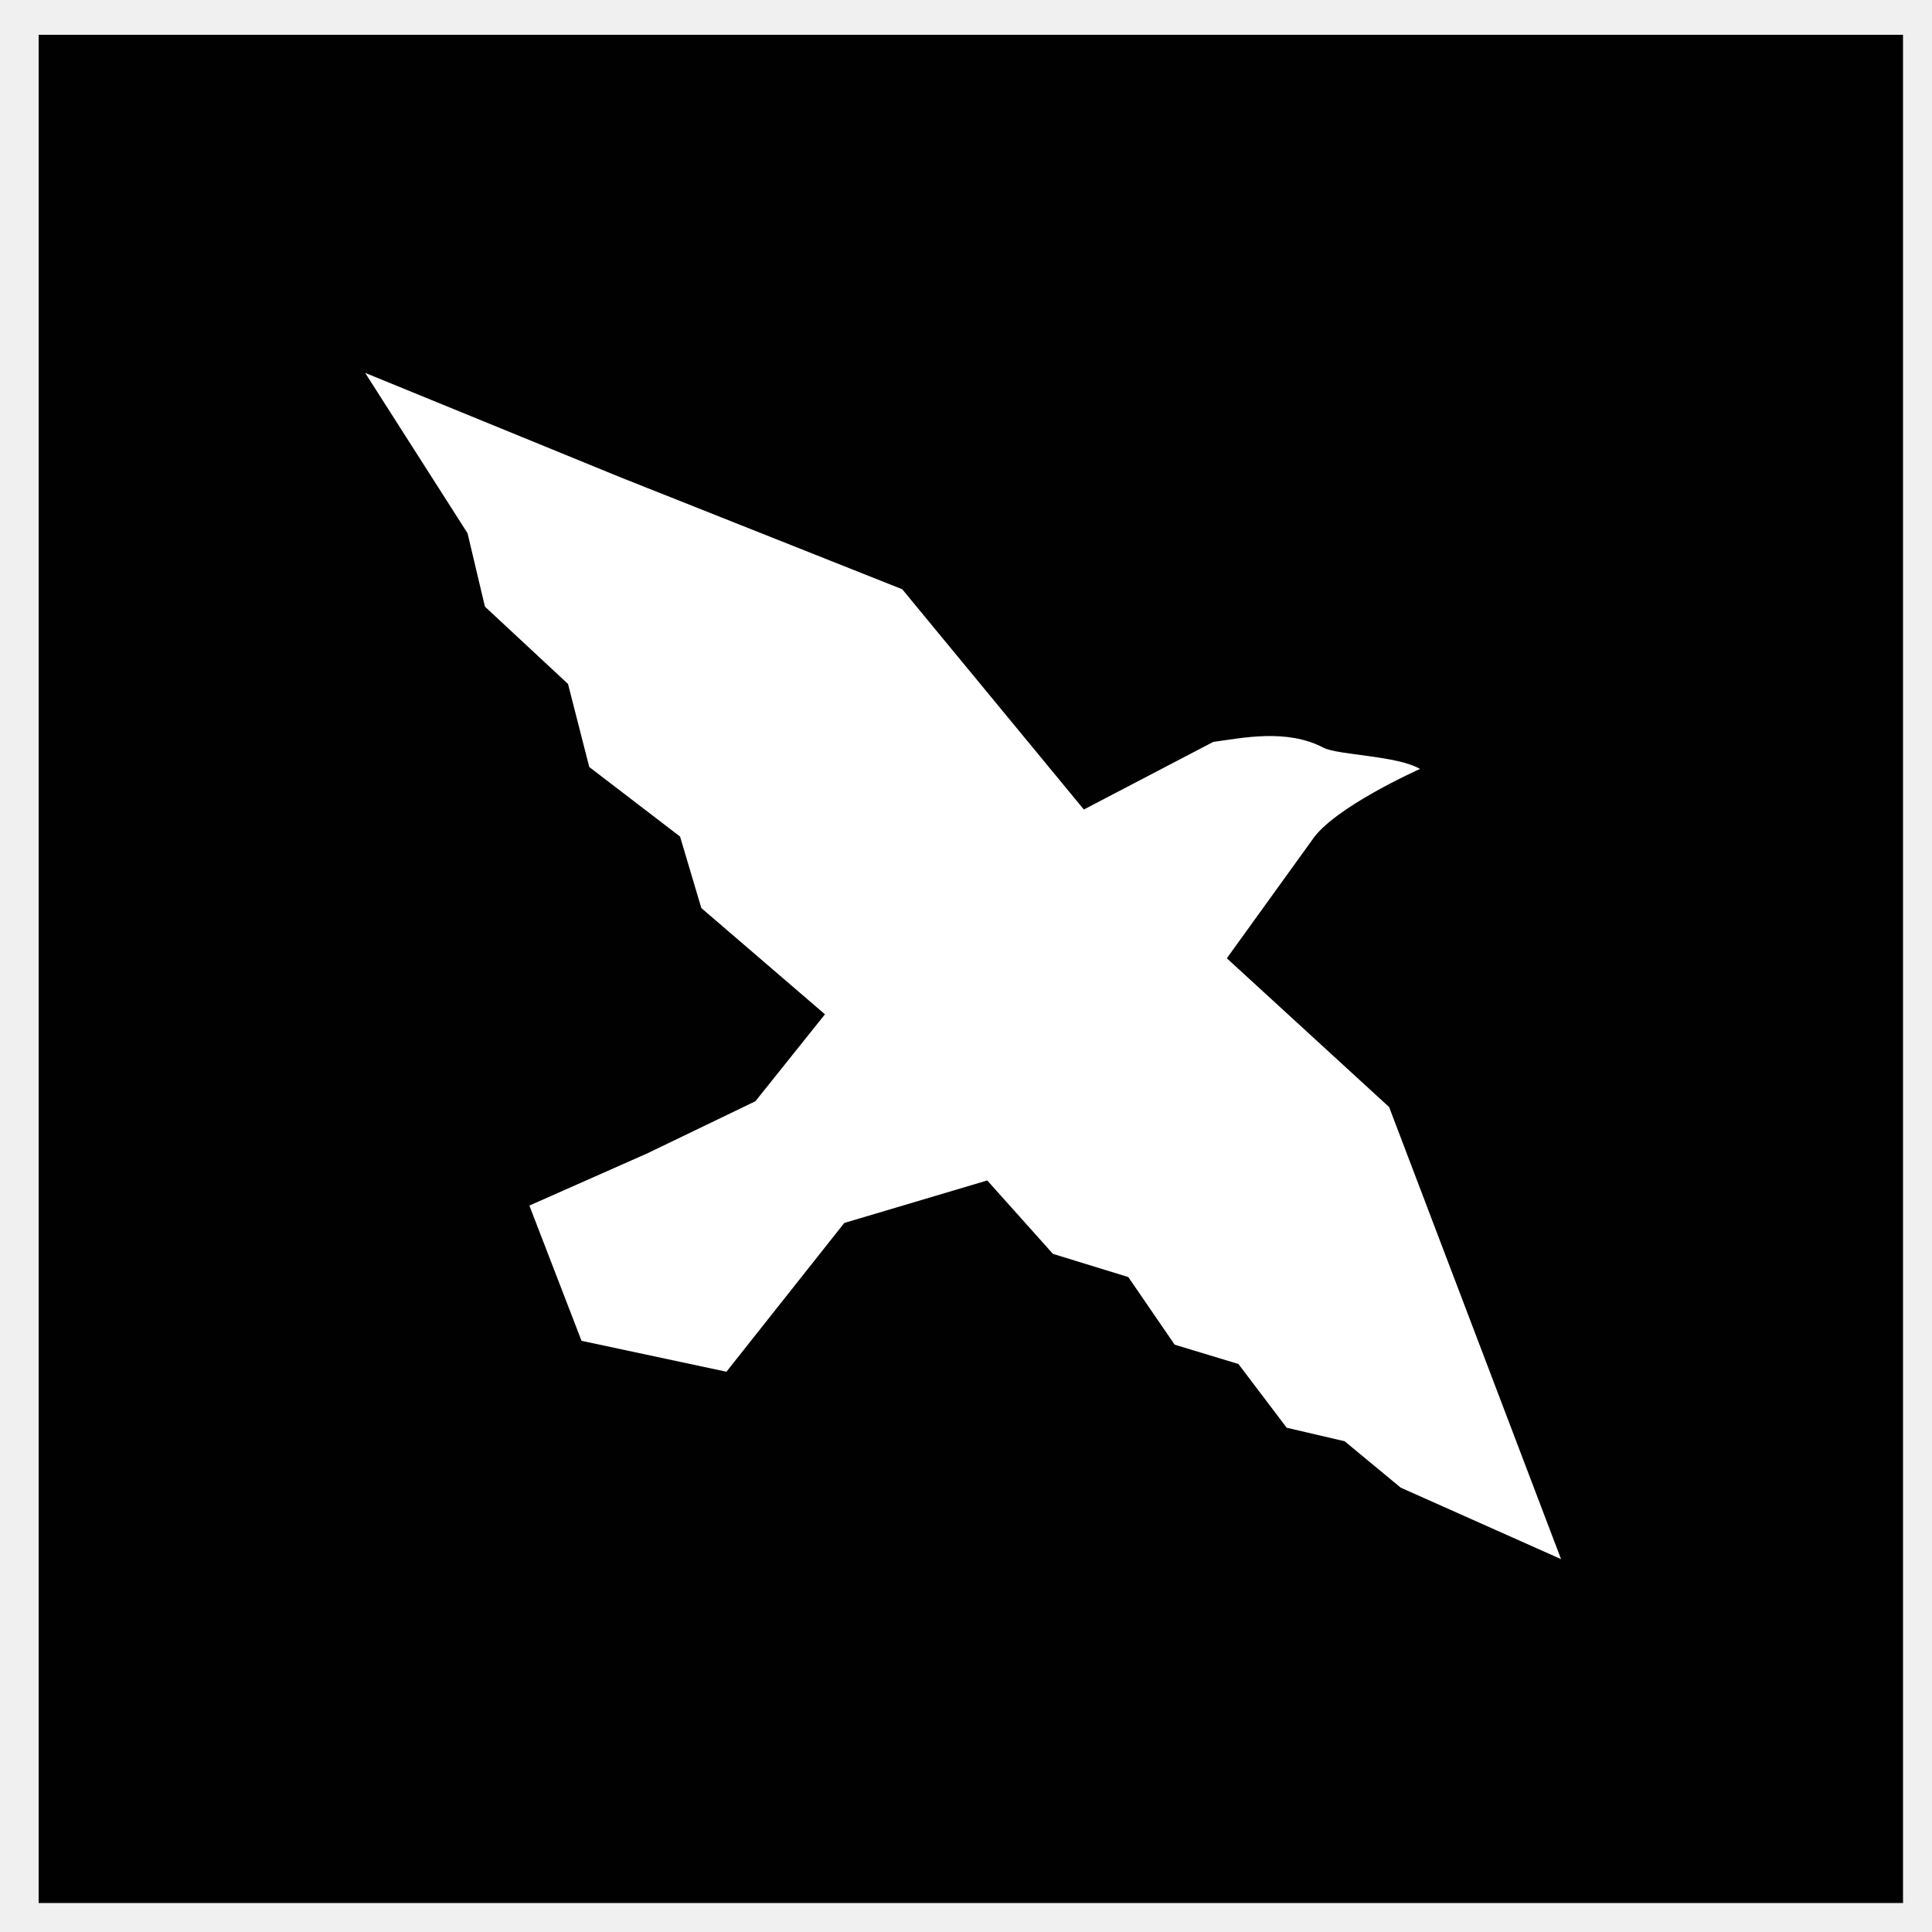
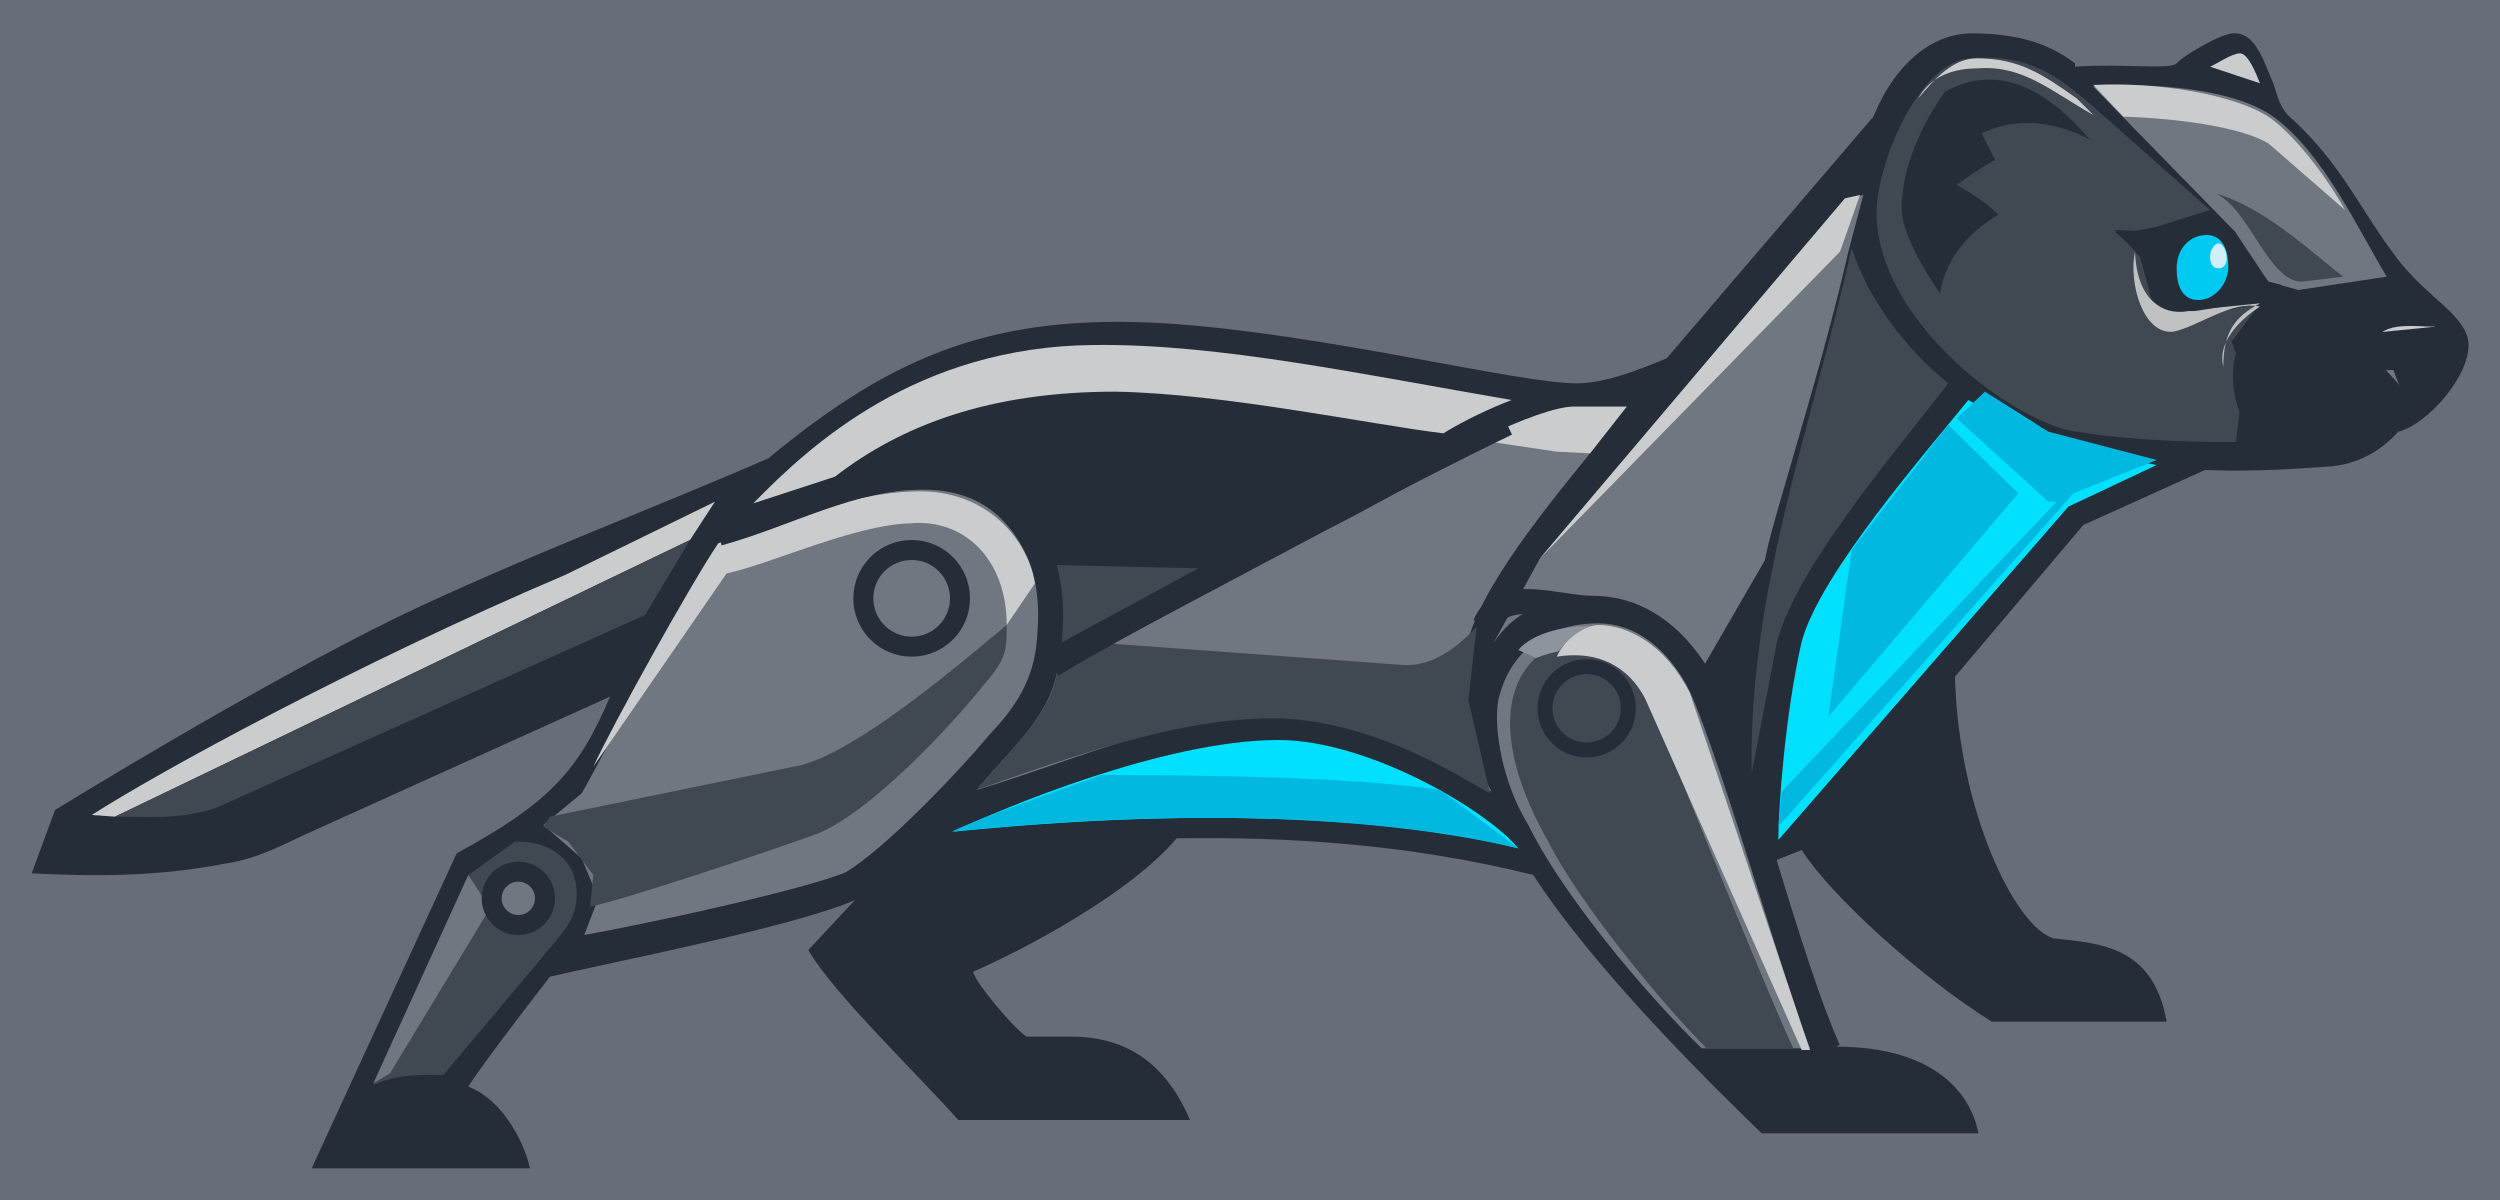
- <svg xmlns="http://www.w3.org/2000/svg" viewBox="0 0 100 100">
-   <style type="text/css">.cls-0 {fill:#010101;}
- .cls-1 {fill:#FFFFFF;}</style>
-   <rect class="cls-0" x="2" y="1.8" width="96.5" height="96.7" />
-   <path class="cls-1" d="m18.9 19.3 5.3 8.3 0.9 3.8 4.3 4 1.1 4.3 4.7 3.6 1.1 3.7 6.4 5.5-3.6 4.5-5.6 2.7-6.1 2.7 2.7 7 7.5 1.6 6.1-7.7 7.4-2.2 3.4 3.8 3.9 1.2 2.4 3.5 3.3 1 2.5 3.3 3 0.7 2.9 2.4 8.3 3.7-8.9-23.4-8.4-7.7 4.4-6.1c1.1-1.7 5.6-3.7 5.6-3.7-1.2-0.7-4.2-0.7-5-1.1-1.9-1-4.2-0.5-5.7-0.3l-6.7 3.5-9.4-11.4-14.6-5.8-13.2-5.4z" />
+ <svg xmlns="http://www.w3.org/2000/svg" viewBox="0 0 150 72">
+   <style type="text/css">.cls-0 {fill:#686E79;}
+ .cls-1 {fill:#252E38;}
+ .cls-2 {fill:#707780;}
+ .cls-3 {fill:#CACCCE;}
+ .cls-4 {fill:#404852;}
+ .cls-5 {fill:#01E0FF;}
+ .cls-6 {fill:#00B8E0;}
+ .cls-7 {fill:#00F3FF;}
+ .cls-8 {fill:#BEC0C2;}
+ .cls-9 {fill:#00C9F2;}
+ .cls-10 {fill:#D2EEF9;}
+ .cls-11 {fill:#8D949C;}
+ .cls-12 {fill:#474F59;}
+ .cls-13 {fill:none;stroke:#252E38;stroke-width:1.5;stroke-miterlimit:10;}
+ .cls-14 {fill:none;stroke:#252E38;stroke-width:1.2;stroke-miterlimit:10;}
+ .cls-15 {fill:#707780;stroke:#252E38;stroke-width:1.2;stroke-miterlimit:10;}
+ .cls-16 {fill:none;stroke:#252E38;stroke-width:0.9;stroke-miterlimit:10;}</style>
+   <rect class="cls-0" width="150" height="72.3" />
+   <path class="cls-1" d="m124.5 3.8c-1.2-0.9-2.9-1.8-6.2-1.8-2.2 0-4.5 1.6-5.9 5l-12.4 14.5c-1.7 0.7-3.7 1.5-5.4 1.5-3.6 0-15.2-3-24.7-3.6-10.1-0.6-16.2 1.8-23.8 8.1-6.4 2.8-14.9 6-22.2 9.5-8.6 4.2-20.6 11.6-20.6 11.6l-1.4 3.8c3.9 0.2 7.6 0.2 11.7-0.6 2-0.3 3.5-1.2 5.3-2l17.7-8c-1.9 4.5-3.7 6.4-9.2 9.4l-8.7 18.9h13.1c-0.4-1.8-1.8-4.2-3.7-4.9 1-1.6 4.9-6.6 4.9-6.6 3.4-0.8 14.7-3 18.3-4.6l-2.8 3c1.4 2.5 6.7 7.6 9 10.2h13.9c-1.1-2.6-3.1-5-7.1-5h-2.7c-0.8-0.5-3.2-3.4-3.2-3.9 3.2-1.4 9.4-4.7 12.2-8 6.4-0.1 13.8 0.3 21.4 2.2 3.6 5.6 10.6 12.5 13.6 15.4l0.1 0.1h13c-0.5-2.7-3-5.2-8.5-5.2-1-1.9-3.3-9.8-3.6-11.2l1.5-0.6c1.8 2.8 7.1 7.6 11.4 10.3h10.5c-0.8-4.5-3.9-4.7-6.8-5-2.3-0.7-5.7-7.7-5.9-15.7l7.7-9.1 7.3-3.3c2.3 0.1 4.6 0 7.3-0.2 2-0.1 3.4-1.1 4.3-2.1 1.7-0.4 4.4-3.4 4.2-5.4-0.2-1.6-2.4-2.6-4.2-4.9-2.3-3-3.3-5.6-6.3-8.4-0.9-0.7-1-1.7-1.2-2.2-0.5-1.1-1-3-2.3-3-0.7-0.1-3.2 1.4-3.5 1.8-0.4 0.4-3.3 0-6.1 0.2" />
+   <path class="cls-2" d="m97.6 24.4-2.2 2.8c-3 3.7-7.4 9.1-7.5 12.4-0.3 4.9 1.6 7.9 1.6 7.9-2.8-1.6-7.1-4.3-12.1-4.5-6.5-0.4-12.2 2.4-18.8 4.4 1.5-1.9 4.3-4.2 4.8-7l16-8.5c6.7-3.4 12.7-7.4 15-7.5h3.2z" />
+   <path class="cls-3" d="m45.2 30.2c3.5-3.6 9.9-9.4 20.4-9.5 7.5-0.1 16.3 1.8 25.1 3.3-1.3 0.5-2.8 1.2-4.1 2-4.2-0.5-13.2-2.4-19.7-2.5-7.5 0-12.8 2-16.8 5.1l-4.9 1.6z" />
+   <path class="cls-3" d="m88.7 26.4 4.7 0.7 2 0.1 2.2-2.8h-3.2c-1 0-3 0.7-5.7 2z" />
+   <path class="cls-2" d="m92.4 33.5 18.3-21.6 1.1-0.2-0.9 3.4c-1.7 7.5-4.7 16.5-5 18.5l-3.7 6.4c-1.3-2.1-3.2-4.1-6.6-4.2-3.1 0-4.9 1.1-6 2.8l2.8-5.1z" />
+   <path class="cls-3" d="m92.4 33.5 18.3-21.6 0.9-0.2-1.2 3.4-18 18.4z" />
+   <path class="cls-4" d="m105.1 46.4c-0.2-10.9 3.5-20.4 6-31.5 1 3.1 3.3 6.1 5.8 8.1-3.5 4.5-9.2 11.2-10.3 15.6l-1.5 7.8z" />
+   <path class="cls-2" d="m125.6 5.2c2-0.2 8-0.2 10.8 1.8 3 2.2 5 6.6 6.8 9.6l-5.3 0.8-1.8-0.5-2-3-8.5-8.7z" />
+   <path class="cls-3" d="m127.4 7c3.2 0.1 7 0.6 8.7 1.6l4.6 4c-1.1-2-3.1-4.6-4.6-5.6-2.2-1.4-6.9-2.1-10.5-1.9l1.8 1.9z" />
+   <path class="cls-4" d="m138.1 18.4c-1.5 0.3-3 1.1-3 3.8l-0.5 4.3-10-0.6c-3.7-0.5-11.7-6.4-12-12.8-0.2-2.7 2.3-9.2 5.5-9.6 3.6-0.3 5.3 1 7.5 2.9l7 6.2-3.2 1.3-2.5-0.1 1.5 1.6 0.7 2.6 1.5 1.1 3.1-0.5 1.9-0.4-1.7 2.3 0.7 1.9 3.5-4z" />
+   <path class="cls-3" d="m138.1 18.4 4 1.6 4-0.4-2-1.9c-1.7-0.1-3.7 0-6 0.7z" />
+   <path class="cls-2" d="m134.9 21.9c2.7 0.6 7.8 0.3 8.7 0.3l0.5 1.3c-0.7 1-6 1.9-7 1.5-0.9 0-2.7-0.6-2.1-2.4l-0.1-0.7z" />
+   <path class="cls-1" d="m116.7 5.5c-0.8 1.1-2.6 4-2.6 7 0 1.9 2.3 5.1 2.3 5.1 0.5-3.2 3.5-4.7 3.5-4.7-0.8-0.9-2.5-1.8-2.5-1.8 1.5-1.1 2.3-1.5 2.3-1.5l-0.8-1.6c3.3-1.6 6.5 0.4 6.5 0.4-3.7-4.4-6.7-4-8.7-2.9z" />
+   <path class="cls-3" d="m115.1 5.9c1-1.2 2.1-2.4 3.5-2.4 2.6 0 4 1 6 2.4l1 1c-2.5-1.4-4.2-3-6.9-2.8-2.1 0-3.1 0.9-3.6 1.8z" />
+   <path class="cls-4" d="m118.4 20.9c4.2 1.1 12.2 2 15.7 1.6l0.5 4c-2 0.1-9.2-0.1-11.5-1-1.7-1-3.9-3.1-4.7-4.6z" />
+   <path class="cls-8" d="m128.1 15.1c0.1 2.8 1.6 4 3.5 3.5l4-0.4c-1.5 0.8-2.2 1.7-2.2 3.8-0.5-2 2.2-3.6 2.2-3.6-1.7-0.4-3.7 1.2-5.2 1.5-1.8 0.2-2.7-2.9-2.3-4.8z" />
+   <path class="cls-1" d="m126.9 13.9 1.8 1.6c0.2 2 1.4 3.5 3.4 3.1l3.8-0.6 1-0.9-0.8-0.2-1.2-1.4-0.8-1.6-1.5-1.3-3.2 1-1.5 0.3h-1z" />
+   <path class="cls-9" d="m133.7 16c0 1-0.8 2-1.8 2s-1.3-0.9-1.3-1.9c0-1.2 0.8-2 1.8-2s1.3 1 1.3 1.9z" />
+   <path class="cls-10" d="m133.6 15.5c0 0.4-0.2 0.6-0.5 0.6-0.4 0-0.5-0.4-0.5-0.7 0-0.4 0.3-0.8 0.5-0.8 0.3 0 0.5 0.5 0.5 0.9z" />
+   <path class="cls-3" d="m132.6 4 3 1c-0.2-0.5-0.7-1.8-1.2-1.8s-1.5 0.7-1.8 0.8z" />
+   <path class="cls-4" d="m132.9 11.6c2 0.8 3.2 5.3 5.2 5.3l2.5-0.3c-1.5-1.1-4.7-4.2-7.7-5z" />
+   <path class="cls-1" d="m137.9 17.4 6-0.3 2.2 2.5c-1.4 0-3.5-0.4-3.7 1.3 0 1.1 2.2 2.2 1.7 3-0.5 0.6-3.5 2-6 2-1.7 0-3.2-0.4-3.5-0.8-0.5-0.6-1-3-0.2-4.5 0.7-1.5 3-2.6 3.5-3.2z" />
+   <path class="cls-3" d="m5.5 48.9c3.9-2.5 15.7-9 28.4-14.4l9-4.4-1.5 2.3-34.5 16.6-1.4-0.1z" />
+   <path class="cls-4" d="m6.9 49c2 0 3.7 0.2 6-0.5l25.8-11.6 2.7-4.5-34.5 16.6z" />
+   <path class="cls-2" d="m34.9 47.6c1.8-3.1 5.7-11.2 8.2-15 1.8-0.7 8.6-3.1 11.5-3.2 3-0.2 6 0.7 7.5 5.2 0.6 2.3 0 6.3-1 7.8-1.9 2.6-6.7 8.1-10.2 10.1-2.5 1.1-15.8 4-16 4l1-2.6-1-2.4-2.3-2 2.3-1.9z" />
+   <path class="cls-3" d="m35.6 46 8-11.6c2.5-0.5 7.6-2.9 11-3 3.3-0.3 5.8 2.2 5.8 6.1l1.7-2.5c-0.5-2.9-3.2-5.8-7.5-5.5-3.5 0.1-8.7 2-11.5 3.1-1.7 2.5-6.4 11-7.5 13.4z" />
+   <path class="cls-4" d="m33 49 15.1-3.1c3.3-0.9 8.6-5.3 12.3-8.4 0 1.5 0 2-1.3 3.5-1.9 2.4-6.7 7.6-10 9-3 1.1-11.7 4-13.7 4.4l0.2-1.9-1.5-2-1.5-0.9 0.4-0.6z" />
+   <path class="cls-4" d="m22.4 65.1 5.7-12.6 2.8-2c1.8-0.1 3.7 0.9 3.7 3.1 0 1.3-0.5 1.9-1.2 2.8l-6.8 8.1c-1.2 0-2.7-0.1-4.2 0.6z" />
+   <path class="cls-2" d="m23.4 64.4 6-9.9-1.3-2-5.7 12.5 1-0.6z" />
+   <path class="cls-5" d="m57.2 49.9c2.9-1.4 12.7-5.5 19.5-5.5 5.4 0 12.5 4.2 14.4 6.5-5.2-1.3-15.9-2.8-33.9-1z" />
+   <path class="cls-6" d="m66.1 46.5c5.8 0 15 0.1 20.3 0.9l4.7 3.5c-5.4-1.3-16.5-2.8-34-1 1.6-0.8 6.5-2.5 9-3.4z" />
+   <path class="cls-2" d="m89.9 42c0.7-3 3-4.6 6-4.6 2.2 0 4.2 1.5 5.5 4.1 2 4.5 6 18.6 7.2 21.4h-6.5c-3.5-3.4-8.4-9.3-10.4-13.4-1.6-2.6-2.1-5.9-1.8-7.5z" />
+   <path class="cls-11" d="m91.1 39c0.8-1 3-1.6 5-1.4-1.7 0.4-3 1.5-3 2.3l-2-0.9z" />
+   <path class="cls-4" d="m92.1 39.5c2.8-1.1 5.5-0.6 7.1 3.1 2.4 6 7.2 17.8 8.4 20.3h-5.2c-2.8-2.8-7.7-8.8-9.5-12.4-2.8-4.9-3-8.9-0.8-11z" />
+   <path class="cls-3" d="m95.9 37.5c1.7 0 4 1.1 5.5 4.1l7.2 21.4h-0.5l-9.4-21.1c-1-1.9-2.8-2.9-5.3-2.5 0.7-1.4 2-1.9 2.5-1.9z" />
+   <path class="cls-5" d="m118.1 24c-2.5 3.1-8.9 10.4-10 14.5-1 4.4-1.4 10-1.4 11.9l17.4-20 5.3-2.5-6.8-1.3-4.5-2.6z" />
+   <path class="cls-6" d="m116.9 25.5 4.2 4.1-11.4 13.4 1.4-10 5.8-7.5z" />
+   <path class="cls-6" d="m117.4 25.1 1.7-1.6 3.8 2.4 6.5 1.7-5 2-17.7 20 0.2-2.1 16.5-17.4h-0.5l-5.5-5z" />
+   <path class="cls-4" d="m63.2 33.9 8.7 0.2-8.3 4.5-0.4-4.7z" />
+   <path class="cls-4" d="m66.4 38.6 17.8 1.3c1.7 0.1 3.2-1 4.4-2.3l-0.5 4.4 1.3 5.6c-2-1.1-6.7-4.2-12.5-4.5-4.8-0.1-10 1.3-18.3 4.3 1.5-1.9 4.5-4.5 4.8-7l3-1.8z" />
+   <path class="cls-3" d="m92.4 33.5" />
+   <path class="cls-1" d="m134.4 24.4c1.2 1 4.8 1 8.7 0.2l-1.5 1.8-2.7 0.7h-4.8l0.3-2.7z" />
+   <path class="cls-4" d="m99.7 40" />
+   <path class="cls-13" d="m53.6 33.6" />
+   <circle class="cls-14" cx="54.7" cy="35.9" r="2.9" />
+   <circle class="cls-15" cx="31.1" cy="53.9" r="1.6" />
+   <circle class="cls-16" cx="95.2" cy="42.5" r="2.5" />
+   <path class="cls-13" d="m43.1 32c4-1.1 8.1-3.4 12.3-3.4 5.2 0 8 4 7.6 9.3-0.1 2.7-1.1 4.6-3 6.6-2.1 2.5-6.4 7-8.9 8.5-2.5 1.1-13.5 3.5-17.5 4.1" />
+   <path class="cls-13" d="m89.1 37.5c1-2.4 4.3-1 6.5-1 2.6 0 5.1 1.6 6.8 5 2 4.5 5 16.4 7.3 21.5" />
+   <path class="cls-13" d="m63.1 39.9c4.6-2.8 22-12 27.3-14.5" />
</svg>
